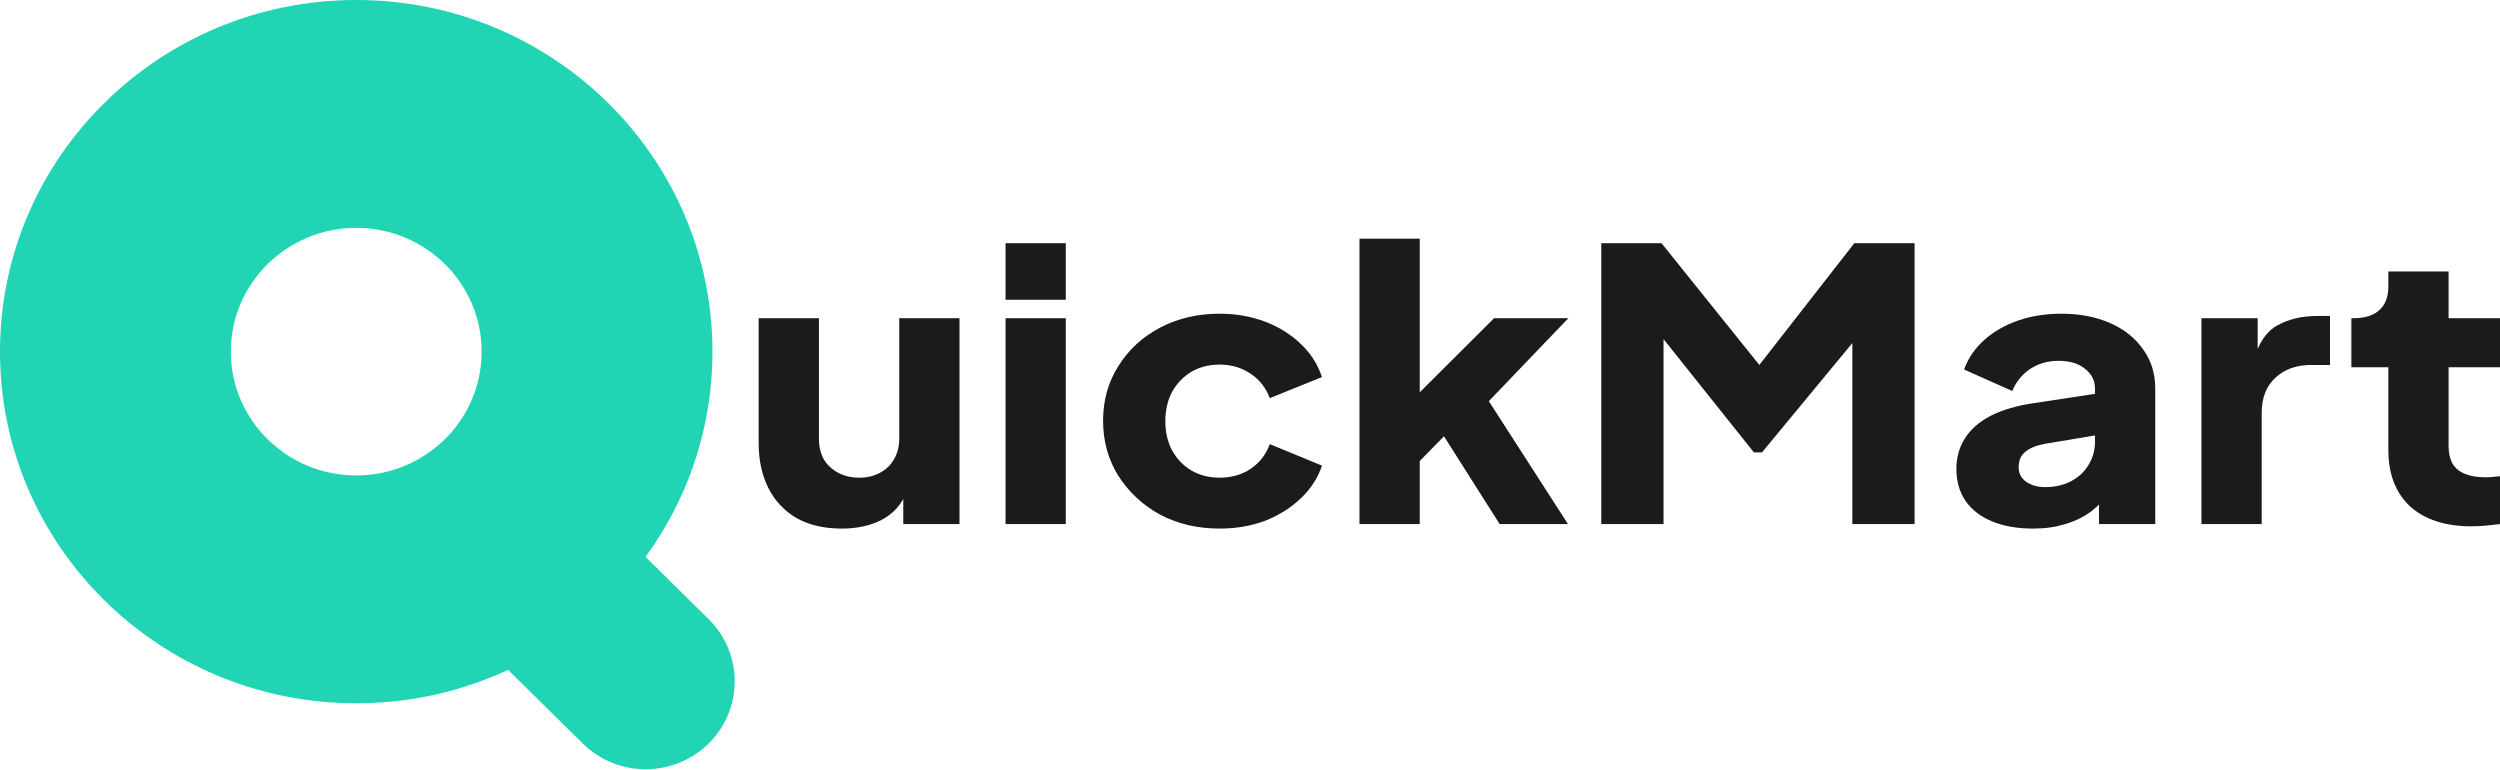
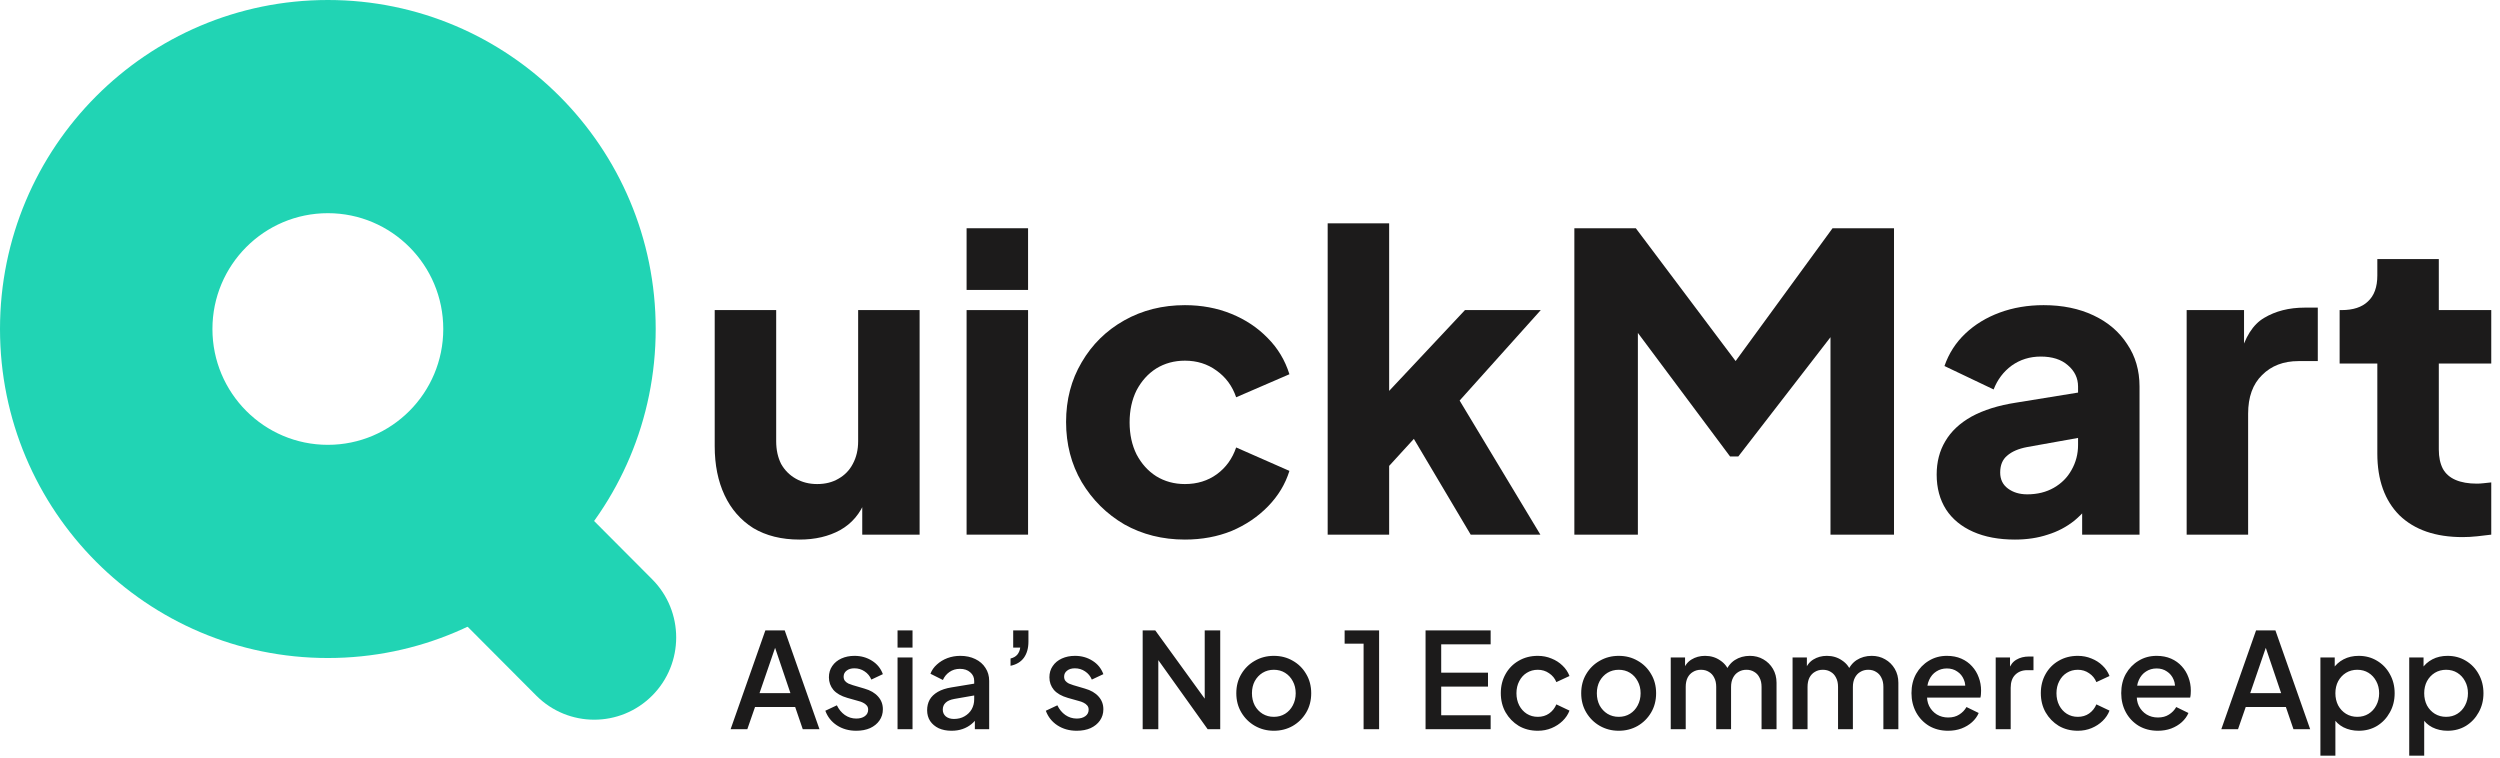
- <svg xmlns="http://www.w3.org/2000/svg" width="104" height="32" viewBox="0 0 104 32" fill="none">
-   <path fill-rule="evenodd" clip-rule="evenodd" d="M17.757 19.357C19.203 17.929 21.549 17.929 22.996 19.357L29.479 25.757C30.926 27.185 30.926 29.501 29.479 30.929C28.032 32.357 25.687 32.357 24.24 30.929L17.757 24.529C16.31 23.101 16.31 20.785 17.757 19.357Z" fill="#21D4B4" />
-   <path d="M29.638 14.629C29.638 22.708 23.003 29.257 14.819 29.257C6.635 29.257 0 22.708 0 14.629C0 6.549 6.635 0 14.819 0C23.003 0 29.638 6.549 29.638 14.629ZM9.602 14.629C9.602 17.473 11.938 19.778 14.819 19.778C17.7 19.778 20.036 17.473 20.036 14.629C20.036 11.784 17.7 9.479 14.819 9.479C11.938 9.479 9.602 11.784 9.602 14.629Z" fill="#21D4B4" />
-   <path d="M35.019 21.989C34.284 21.989 33.655 21.843 33.131 21.55C32.619 21.247 32.229 20.829 31.961 20.296C31.694 19.762 31.56 19.14 31.56 18.429V13.238H34.067V18.241C34.067 18.565 34.134 18.853 34.267 19.104C34.412 19.344 34.613 19.532 34.869 19.668C35.125 19.804 35.415 19.872 35.738 19.872C36.072 19.872 36.362 19.804 36.607 19.668C36.863 19.532 37.058 19.344 37.192 19.104C37.336 18.853 37.409 18.565 37.409 18.241V13.238H39.915V21.801H37.576V20.107L37.71 20.484C37.498 20.996 37.153 21.378 36.674 21.628C36.206 21.869 35.654 21.989 35.019 21.989Z" fill="#1C1B1B" />
-   <path d="M41.831 21.801V13.238H44.337V21.801H41.831ZM41.831 12.47V10.117H44.337V12.47H41.831Z" fill="#1C1B1B" />
-   <path d="M50.733 21.989C49.82 21.989 48.996 21.796 48.26 21.409C47.536 21.012 46.957 20.473 46.523 19.794C46.099 19.114 45.888 18.351 45.888 17.504C45.888 16.657 46.099 15.899 46.523 15.23C46.946 14.55 47.525 14.017 48.26 13.63C48.996 13.243 49.82 13.05 50.733 13.05C51.413 13.05 52.042 13.16 52.622 13.379C53.201 13.599 53.697 13.907 54.109 14.305C54.521 14.691 54.816 15.152 54.995 15.685L52.822 16.563C52.666 16.134 52.399 15.794 52.02 15.544C51.653 15.293 51.224 15.167 50.733 15.167C50.299 15.167 49.909 15.267 49.564 15.465C49.23 15.664 48.962 15.941 48.762 16.296C48.572 16.652 48.478 17.06 48.478 17.52C48.478 17.98 48.572 18.387 48.762 18.743C48.962 19.098 49.23 19.375 49.564 19.574C49.909 19.773 50.299 19.872 50.733 19.872C51.235 19.872 51.669 19.747 52.037 19.496C52.404 19.245 52.666 18.905 52.822 18.476L54.995 19.37C54.828 19.872 54.538 20.322 54.126 20.719C53.714 21.116 53.218 21.43 52.639 21.66C52.059 21.879 51.424 21.989 50.733 21.989Z" fill="#1C1B1B" />
-   <path d="M56.554 21.801V9.929H59.061V17.535L58.125 17.253L62.152 13.238H65.243L61.935 16.688L65.227 21.801H62.386L59.629 17.457L61.083 17.112L58.292 19.966L59.061 18.602V21.801H56.554Z" fill="#1C1B1B" />
-   <path d="M66.613 21.801V10.117H69.119L73.781 15.92H72.612L77.14 10.117H79.647V21.801H77.057V12.799L78.093 13.019L73.297 18.821H72.963L68.334 13.019L69.203 12.799V21.801H66.613Z" fill="#1C1B1B" />
-   <path d="M84.578 21.989C83.921 21.989 83.353 21.89 82.874 21.691C82.394 21.493 82.027 21.21 81.771 20.844C81.514 20.468 81.386 20.024 81.386 19.511C81.386 19.03 81.503 18.607 81.737 18.241C81.971 17.865 82.328 17.551 82.807 17.3C83.297 17.049 83.904 16.871 84.628 16.767L87.419 16.343V18.069L85.079 18.461C84.723 18.523 84.45 18.633 84.26 18.79C84.071 18.936 83.976 19.151 83.976 19.433C83.976 19.694 84.082 19.898 84.294 20.044C84.506 20.191 84.767 20.264 85.079 20.264C85.492 20.264 85.853 20.18 86.165 20.013C86.477 19.846 86.717 19.621 86.884 19.339C87.062 19.046 87.151 18.727 87.151 18.382V16.155C87.151 15.831 87.012 15.559 86.734 15.34C86.466 15.12 86.099 15.01 85.631 15.01C85.185 15.01 84.79 15.125 84.444 15.355C84.11 15.585 83.865 15.889 83.709 16.265L81.704 15.371C81.882 14.89 82.166 14.477 82.556 14.132C82.946 13.787 83.414 13.521 83.96 13.332C84.506 13.144 85.102 13.05 85.748 13.05C86.516 13.05 87.196 13.181 87.786 13.442C88.377 13.704 88.834 14.069 89.157 14.54C89.491 15 89.658 15.538 89.658 16.155V21.801H87.319V20.421L87.887 20.327C87.619 20.703 87.324 21.017 87.001 21.268C86.678 21.508 86.316 21.686 85.915 21.801C85.514 21.927 85.068 21.989 84.578 21.989Z" fill="#1C1B1B" />
-   <path d="M91.58 21.801V13.238H93.919V15.293L93.752 14.995C93.953 14.273 94.281 13.787 94.738 13.536C95.206 13.275 95.757 13.144 96.392 13.144H96.927V15.183H96.142C95.529 15.183 95.033 15.361 94.654 15.716C94.276 16.061 94.086 16.552 94.086 17.19V21.801H91.58Z" fill="#1C1B1B" />
-   <path d="M102.83 21.895C101.727 21.895 100.87 21.618 100.257 21.064C99.655 20.499 99.355 19.715 99.355 18.712V15.277H97.817V13.238H97.901C98.369 13.238 98.725 13.129 98.97 12.909C99.226 12.689 99.355 12.36 99.355 11.921V11.294H101.861V13.238H104V15.277H101.861V18.555C101.861 18.847 101.917 19.093 102.028 19.292C102.14 19.48 102.312 19.621 102.546 19.715C102.78 19.809 103.07 19.856 103.415 19.856C103.493 19.856 103.582 19.851 103.682 19.841C103.783 19.83 103.889 19.82 104 19.809V21.801C103.833 21.822 103.643 21.843 103.432 21.864C103.22 21.885 103.02 21.895 102.83 21.895Z" fill="#1C1B1B" />
+ <svg xmlns="http://www.w3.org/2000/svg" width="264" height="80" viewBox="0 0 264 80" fill="none">
+   <path fill-rule="evenodd" clip-rule="evenodd" d="M41.483 45.973C44.864 42.581 50.344 42.581 53.724 45.973L68.87 61.173C72.25 64.564 72.25 70.064 68.87 73.456C65.49 76.848 60.01 76.848 56.63 73.456L41.483 58.256C38.103 54.864 38.103 49.364 41.483 45.973Z" fill="#21D4B4" />
+   <path d="M69.242 34.743C69.242 53.931 53.741 69.486 34.621 69.486C15.5 69.486 0 53.931 0 34.743C0 15.555 15.5 0 34.621 0C53.741 0 69.242 15.555 69.242 34.743ZM22.433 34.743C22.433 41.498 27.89 46.974 34.621 46.974C41.352 46.974 46.809 41.498 46.809 34.743C46.809 27.988 41.352 22.512 34.621 22.512C27.89 22.512 22.433 27.988 22.433 34.743Z" fill="#21D4B4" />
+   <path d="M84.431 56.979C82.527 56.979 80.897 56.573 79.541 55.763C78.214 54.923 77.204 53.765 76.512 52.288C75.82 50.812 75.473 49.089 75.473 47.12V32.745H81.965V46.599C81.965 47.497 82.138 48.293 82.484 48.988C82.859 49.654 83.378 50.175 84.042 50.551C84.706 50.928 85.456 51.116 86.292 51.116C87.158 51.116 87.908 50.928 88.543 50.551C89.206 50.175 89.711 49.654 90.057 48.988C90.432 48.293 90.62 47.497 90.62 46.599V32.745H97.111V56.458H91.053V51.767L91.399 52.809C90.851 54.228 89.956 55.285 88.716 55.98C87.504 56.646 86.076 56.979 84.431 56.979Z" fill="#1C1B1B" />
+   <path d="M102.072 56.458V32.745H108.564V56.458H102.072ZM102.072 30.617V24.103H108.564V30.617H102.072Z" fill="#1C1B1B" />
+   <path d="M125.128 56.979C122.762 56.979 120.627 56.443 118.723 55.372C116.848 54.272 115.348 52.781 114.223 50.899C113.126 49.017 112.578 46.903 112.578 44.558C112.578 42.213 113.126 40.114 114.223 38.261C115.319 36.379 116.819 34.902 118.723 33.831C120.627 32.76 122.762 32.224 125.128 32.224C126.888 32.224 128.518 32.528 130.018 33.136C131.519 33.744 132.802 34.598 133.87 35.699C134.937 36.77 135.702 38.044 136.163 39.52L130.538 41.952C130.134 40.765 129.441 39.824 128.46 39.13C127.508 38.435 126.398 38.087 125.128 38.087C124.003 38.087 122.993 38.362 122.099 38.912C121.233 39.462 120.541 40.23 120.022 41.214C119.531 42.198 119.286 43.328 119.286 44.602C119.286 45.875 119.531 47.005 120.022 47.989C120.541 48.973 121.233 49.74 122.099 50.291C122.993 50.841 124.003 51.116 125.128 51.116C126.426 51.116 127.552 50.768 128.504 50.074C129.456 49.379 130.134 48.438 130.538 47.251L136.163 49.726C135.731 51.116 134.981 52.361 133.913 53.461C132.846 54.561 131.562 55.43 130.062 56.067C128.561 56.675 126.917 56.979 125.128 56.979Z" fill="#1C1B1B" />
+   <path d="M140.202 56.458V23.582H146.694V44.645L144.27 43.863L154.7 32.745H162.706L154.137 42.3L162.663 56.458H155.306L148.165 44.428L151.93 43.472L144.703 51.376L146.694 47.598V56.458H140.202Z" fill="#1C1B1B" />
+   <path d="M166.252 56.458V24.103H172.743L184.817 40.172H181.788L193.516 24.103H200.007V56.458H193.299V31.529L195.982 32.138L183.562 48.206H182.697L170.709 32.138L172.96 31.529V56.458H166.252Z" fill="#1C1B1B" />
+   <path d="M212.778 56.979C211.076 56.979 209.605 56.704 208.364 56.154C207.123 55.603 206.171 54.822 205.508 53.808C204.844 52.766 204.512 51.536 204.512 50.117C204.512 48.785 204.815 47.612 205.421 46.599C206.027 45.557 206.95 44.688 208.191 43.993C209.46 43.299 211.033 42.806 212.908 42.517L220.135 41.344V46.121L214.076 47.207C213.153 47.381 212.446 47.685 211.956 48.119C211.465 48.525 211.22 49.118 211.22 49.9C211.22 50.624 211.494 51.188 212.042 51.593C212.591 51.999 213.269 52.202 214.076 52.202C215.144 52.202 216.082 51.97 216.889 51.507C217.697 51.043 218.317 50.421 218.75 49.639C219.212 48.828 219.443 47.946 219.443 46.99V40.823C219.443 39.926 219.082 39.173 218.361 38.565C217.668 37.957 216.716 37.653 215.504 37.653C214.35 37.653 213.326 37.971 212.432 38.608C211.566 39.245 210.932 40.085 210.528 41.127L205.335 38.652C205.796 37.32 206.532 36.176 207.542 35.221C208.551 34.266 209.763 33.527 211.177 33.006C212.591 32.485 214.134 32.224 215.807 32.224C217.798 32.224 219.558 32.586 221.087 33.31C222.616 34.034 223.799 35.047 224.636 36.35C225.501 37.624 225.934 39.115 225.934 40.823V56.458H219.875V52.636L221.347 52.375C220.654 53.417 219.89 54.286 219.053 54.981C218.216 55.647 217.279 56.139 216.24 56.458C215.202 56.805 214.048 56.979 212.778 56.979Z" fill="#1C1B1B" />
+   <path d="M230.911 56.458V32.745H236.97V38.435L236.537 37.609C237.056 35.612 237.907 34.266 239.09 33.571C240.302 32.847 241.73 32.485 243.375 32.485H244.759V38.131H242.725C241.139 38.131 239.855 38.623 238.874 39.607C237.893 40.563 237.402 41.923 237.402 43.69V56.458H230.911Z" fill="#1C1B1B" />
+   <path d="M260.048 56.718C257.191 56.718 254.97 55.951 253.383 54.416C251.825 52.853 251.046 50.681 251.046 47.902V38.391H247.065V32.745H247.281C248.493 32.745 249.416 32.441 250.051 31.834C250.714 31.226 251.046 30.314 251.046 29.098V27.36H257.538V32.745H263.077V38.391H257.538V47.468C257.538 48.278 257.682 48.959 257.97 49.509C258.259 50.03 258.706 50.421 259.312 50.681C259.918 50.942 260.668 51.072 261.562 51.072C261.764 51.072 261.995 51.058 262.255 51.029C262.514 51 262.788 50.971 263.077 50.942V56.458C262.644 56.515 262.154 56.573 261.606 56.631C261.057 56.689 260.538 56.718 260.048 56.718Z" fill="#1C1B1B" />
+   <path d="M77.154 77L80.822 66.57H82.866L86.534 77H84.77L83.972 74.662H79.73L78.918 77H77.154ZM80.206 73.192H83.468L81.62 67.732H82.082L80.206 73.192ZM90.417 77.168C89.643 77.168 88.961 76.977 88.373 76.594C87.795 76.211 87.389 75.698 87.155 75.054L88.373 74.48C88.579 74.909 88.859 75.25 89.213 75.502C89.577 75.754 89.979 75.88 90.417 75.88C90.791 75.88 91.094 75.796 91.327 75.628C91.561 75.46 91.677 75.231 91.677 74.942C91.677 74.755 91.626 74.606 91.523 74.494C91.421 74.373 91.29 74.275 91.131 74.2C90.982 74.125 90.828 74.069 90.669 74.032L89.479 73.696C88.826 73.509 88.336 73.229 88.009 72.856C87.692 72.473 87.533 72.03 87.533 71.526C87.533 71.069 87.65 70.672 87.883 70.336C88.117 69.991 88.439 69.725 88.849 69.538C89.26 69.351 89.722 69.258 90.235 69.258C90.926 69.258 91.542 69.431 92.083 69.776C92.625 70.112 93.007 70.583 93.231 71.19L92.013 71.764C91.864 71.4 91.626 71.111 91.299 70.896C90.982 70.681 90.623 70.574 90.221 70.574C89.876 70.574 89.601 70.658 89.395 70.826C89.19 70.985 89.087 71.195 89.087 71.456C89.087 71.633 89.134 71.783 89.227 71.904C89.321 72.016 89.442 72.109 89.591 72.184C89.741 72.249 89.895 72.305 90.053 72.352L91.285 72.716C91.911 72.893 92.391 73.173 92.727 73.556C93.063 73.929 93.231 74.377 93.231 74.9C93.231 75.348 93.11 75.745 92.867 76.09C92.634 76.426 92.307 76.692 91.887 76.888C91.467 77.075 90.977 77.168 90.417 77.168ZM94.781 77V69.426H96.363V77H94.781ZM94.781 68.39V66.57H96.363V68.39H94.781ZM100.481 77.168C99.968 77.168 99.515 77.079 99.123 76.902C98.74 76.715 98.442 76.463 98.227 76.146C98.012 75.819 97.905 75.437 97.905 74.998C97.905 74.587 97.994 74.219 98.171 73.892C98.358 73.565 98.642 73.29 99.025 73.066C99.408 72.842 99.888 72.683 100.467 72.59L103.099 72.156V73.402L100.775 73.808C100.355 73.883 100.047 74.018 99.851 74.214C99.655 74.401 99.557 74.643 99.557 74.942C99.557 75.231 99.664 75.469 99.879 75.656C100.103 75.833 100.388 75.922 100.733 75.922C101.162 75.922 101.536 75.829 101.853 75.642C102.18 75.455 102.432 75.208 102.609 74.9C102.786 74.583 102.875 74.233 102.875 73.85V71.904C102.875 71.531 102.735 71.227 102.455 70.994C102.184 70.751 101.82 70.63 101.363 70.63C100.943 70.63 100.574 70.742 100.257 70.966C99.949 71.181 99.72 71.461 99.571 71.806L98.255 71.148C98.395 70.775 98.624 70.448 98.941 70.168C99.258 69.879 99.627 69.655 100.047 69.496C100.476 69.337 100.929 69.258 101.405 69.258C102.002 69.258 102.53 69.37 102.987 69.594C103.454 69.818 103.813 70.131 104.065 70.532C104.326 70.924 104.457 71.381 104.457 71.904V77H102.945V75.628L103.267 75.67C103.09 75.978 102.861 76.244 102.581 76.468C102.31 76.692 101.998 76.865 101.643 76.986C101.298 77.107 100.91 77.168 100.481 77.168ZM106.713 70.308V69.538C107.021 69.463 107.259 69.328 107.427 69.132C107.595 68.927 107.697 68.679 107.735 68.39H106.993V66.57H108.603V67.76C108.603 68.441 108.444 69.006 108.127 69.454C107.809 69.893 107.338 70.177 106.713 70.308ZM113.701 77.168C112.926 77.168 112.245 76.977 111.657 76.594C111.078 76.211 110.672 75.698 110.439 75.054L111.657 74.48C111.862 74.909 112.142 75.25 112.497 75.502C112.861 75.754 113.262 75.88 113.701 75.88C114.074 75.88 114.377 75.796 114.611 75.628C114.844 75.46 114.961 75.231 114.961 74.942C114.961 74.755 114.909 74.606 114.807 74.494C114.704 74.373 114.573 74.275 114.415 74.2C114.265 74.125 114.111 74.069 113.953 74.032L112.763 73.696C112.109 73.509 111.619 73.229 111.293 72.856C110.975 72.473 110.817 72.03 110.817 71.526C110.817 71.069 110.933 70.672 111.167 70.336C111.4 69.991 111.722 69.725 112.133 69.538C112.543 69.351 113.005 69.258 113.519 69.258C114.209 69.258 114.825 69.431 115.367 69.776C115.908 70.112 116.291 70.583 116.515 71.19L115.297 71.764C115.147 71.4 114.909 71.111 114.583 70.896C114.265 70.681 113.906 70.574 113.505 70.574C113.159 70.574 112.884 70.658 112.679 70.826C112.473 70.985 112.371 71.195 112.371 71.456C112.371 71.633 112.417 71.783 112.511 71.904C112.604 72.016 112.725 72.109 112.875 72.184C113.024 72.249 113.178 72.305 113.337 72.352L114.569 72.716C115.194 72.893 115.675 73.173 116.011 73.556C116.347 73.929 116.515 74.377 116.515 74.9C116.515 75.348 116.393 75.745 116.151 76.09C115.917 76.426 115.591 76.692 115.171 76.888C114.751 77.075 114.261 77.168 113.701 77.168ZM120.666 77V66.57H121.996L127.848 74.648L127.218 74.746V66.57H128.856V77H127.526L121.716 68.866L122.318 68.754V77H120.666ZM134.516 77.168C133.788 77.168 133.12 76.995 132.514 76.65C131.916 76.305 131.44 75.833 131.086 75.236C130.731 74.639 130.554 73.962 130.554 73.206C130.554 72.441 130.731 71.764 131.086 71.176C131.44 70.579 131.916 70.112 132.514 69.776C133.111 69.431 133.778 69.258 134.516 69.258C135.262 69.258 135.93 69.431 136.518 69.776C137.115 70.112 137.586 70.579 137.932 71.176C138.286 71.764 138.464 72.441 138.464 73.206C138.464 73.971 138.286 74.653 137.932 75.25C137.577 75.847 137.101 76.319 136.504 76.664C135.906 77 135.244 77.168 134.516 77.168ZM134.516 75.698C134.964 75.698 135.36 75.591 135.706 75.376C136.051 75.161 136.322 74.867 136.518 74.494C136.723 74.111 136.826 73.682 136.826 73.206C136.826 72.73 136.723 72.305 136.518 71.932C136.322 71.559 136.051 71.265 135.706 71.05C135.36 70.835 134.964 70.728 134.516 70.728C134.077 70.728 133.68 70.835 133.326 71.05C132.98 71.265 132.705 71.559 132.5 71.932C132.304 72.305 132.206 72.73 132.206 73.206C132.206 73.682 132.304 74.111 132.5 74.494C132.705 74.867 132.98 75.161 133.326 75.376C133.68 75.591 134.077 75.698 134.516 75.698ZM143.995 77V67.97H141.993V66.57H145.633V77H143.995ZM150.539 77V66.57H157.413V68.04H152.191V71.036H157.133V72.506H152.191V75.53H157.413V77H150.539ZM162.391 77.168C161.635 77.168 160.963 76.995 160.375 76.65C159.796 76.295 159.334 75.819 158.989 75.222C158.653 74.625 158.485 73.948 158.485 73.192C158.485 72.445 158.653 71.773 158.989 71.176C159.325 70.579 159.787 70.112 160.375 69.776C160.963 69.431 161.635 69.258 162.391 69.258C162.904 69.258 163.385 69.351 163.833 69.538C164.281 69.715 164.668 69.963 164.995 70.28C165.331 70.597 165.578 70.966 165.737 71.386L164.351 72.03C164.192 71.638 163.936 71.325 163.581 71.092C163.236 70.849 162.839 70.728 162.391 70.728C161.962 70.728 161.574 70.835 161.229 71.05C160.893 71.255 160.627 71.549 160.431 71.932C160.235 72.305 160.137 72.73 160.137 73.206C160.137 73.682 160.235 74.111 160.431 74.494C160.627 74.867 160.893 75.161 161.229 75.376C161.574 75.591 161.962 75.698 162.391 75.698C162.848 75.698 163.245 75.581 163.581 75.348C163.926 75.105 164.183 74.783 164.351 74.382L165.737 75.04C165.588 75.441 165.345 75.805 165.009 76.132C164.682 76.449 164.295 76.701 163.847 76.888C163.399 77.075 162.914 77.168 162.391 77.168ZM170.937 77.168C170.209 77.168 169.542 76.995 168.935 76.65C168.338 76.305 167.862 75.833 167.507 75.236C167.153 74.639 166.975 73.962 166.975 73.206C166.975 72.441 167.153 71.764 167.507 71.176C167.862 70.579 168.338 70.112 168.935 69.776C169.533 69.431 170.2 69.258 170.937 69.258C171.684 69.258 172.351 69.431 172.939 69.776C173.537 70.112 174.008 70.579 174.353 71.176C174.708 71.764 174.885 72.441 174.885 73.206C174.885 73.971 174.708 74.653 174.353 75.25C173.999 75.847 173.523 76.319 172.925 76.664C172.328 77 171.665 77.168 170.937 77.168ZM170.937 75.698C171.385 75.698 171.782 75.591 172.127 75.376C172.473 75.161 172.743 74.867 172.939 74.494C173.145 74.111 173.247 73.682 173.247 73.206C173.247 72.73 173.145 72.305 172.939 71.932C172.743 71.559 172.473 71.265 172.127 71.05C171.782 70.835 171.385 70.728 170.937 70.728C170.499 70.728 170.102 70.835 169.747 71.05C169.402 71.265 169.127 71.559 168.921 71.932C168.725 72.305 168.627 72.73 168.627 73.206C168.627 73.682 168.725 74.111 168.921 74.494C169.127 74.867 169.402 75.161 169.747 75.376C170.102 75.591 170.499 75.698 170.937 75.698ZM176.43 77V69.426H177.942V71.064L177.746 70.812C177.905 70.299 178.194 69.911 178.614 69.65C179.034 69.389 179.515 69.258 180.056 69.258C180.663 69.258 181.199 69.421 181.666 69.748C182.142 70.065 182.459 70.49 182.618 71.022L182.17 71.064C182.394 70.457 182.735 70.005 183.192 69.706C183.659 69.407 184.191 69.258 184.788 69.258C185.311 69.258 185.782 69.379 186.202 69.622C186.631 69.865 186.972 70.201 187.224 70.63C187.476 71.059 187.602 71.549 187.602 72.1V77H186.02V72.534C186.02 72.151 185.95 71.829 185.81 71.568C185.679 71.297 185.493 71.092 185.25 70.952C185.017 70.803 184.741 70.728 184.424 70.728C184.107 70.728 183.827 70.803 183.584 70.952C183.341 71.092 183.15 71.297 183.01 71.568C182.87 71.839 182.8 72.161 182.8 72.534V77H181.232V72.534C181.232 72.151 181.162 71.829 181.022 71.568C180.891 71.297 180.705 71.092 180.462 70.952C180.229 70.803 179.949 70.728 179.622 70.728C179.305 70.728 179.025 70.803 178.782 70.952C178.539 71.092 178.348 71.297 178.208 71.568C178.077 71.839 178.012 72.161 178.012 72.534V77H176.43ZM189.295 77V69.426H190.807V71.064L190.611 70.812C190.77 70.299 191.059 69.911 191.479 69.65C191.899 69.389 192.38 69.258 192.921 69.258C193.528 69.258 194.064 69.421 194.531 69.748C195.007 70.065 195.324 70.49 195.483 71.022L195.035 71.064C195.259 70.457 195.6 70.005 196.057 69.706C196.524 69.407 197.056 69.258 197.653 69.258C198.176 69.258 198.647 69.379 199.067 69.622C199.496 69.865 199.837 70.201 200.089 70.63C200.341 71.059 200.467 71.549 200.467 72.1V77H198.885V72.534C198.885 72.151 198.815 71.829 198.675 71.568C198.544 71.297 198.358 71.092 198.115 70.952C197.882 70.803 197.606 70.728 197.289 70.728C196.972 70.728 196.692 70.803 196.449 70.952C196.206 71.092 196.015 71.297 195.875 71.568C195.735 71.839 195.665 72.161 195.665 72.534V77H194.097V72.534C194.097 72.151 194.027 71.829 193.887 71.568C193.756 71.297 193.57 71.092 193.327 70.952C193.094 70.803 192.814 70.728 192.487 70.728C192.17 70.728 191.89 70.803 191.647 70.952C191.404 71.092 191.213 71.297 191.073 71.568C190.942 71.839 190.877 72.161 190.877 72.534V77H189.295ZM205.716 77.168C204.96 77.168 204.288 76.995 203.7 76.65C203.122 76.295 202.669 75.819 202.342 75.222C202.016 74.615 201.852 73.939 201.852 73.192C201.852 72.427 202.016 71.75 202.342 71.162C202.678 70.574 203.126 70.112 203.686 69.776C204.246 69.431 204.881 69.258 205.59 69.258C206.16 69.258 206.668 69.356 207.116 69.552C207.564 69.748 207.942 70.019 208.25 70.364C208.558 70.7 208.792 71.087 208.95 71.526C209.118 71.965 209.202 72.431 209.202 72.926C209.202 73.047 209.198 73.173 209.188 73.304C209.179 73.435 209.16 73.556 209.132 73.668H203.098V72.408H208.236L207.48 72.982C207.574 72.525 207.541 72.119 207.382 71.764C207.233 71.4 207 71.115 206.682 70.91C206.374 70.695 206.01 70.588 205.59 70.588C205.17 70.588 204.797 70.695 204.47 70.91C204.144 71.115 203.892 71.414 203.714 71.806C203.537 72.189 203.467 72.655 203.504 73.206C203.458 73.719 203.528 74.167 203.714 74.55C203.91 74.933 204.181 75.231 204.526 75.446C204.881 75.661 205.282 75.768 205.73 75.768C206.188 75.768 206.575 75.665 206.892 75.46C207.219 75.255 207.476 74.989 207.662 74.662L208.95 75.292C208.801 75.647 208.568 75.969 208.25 76.258C207.942 76.538 207.569 76.762 207.13 76.93C206.701 77.089 206.23 77.168 205.716 77.168ZM210.746 77V69.426H212.258V70.952L212.118 70.728C212.286 70.233 212.557 69.879 212.93 69.664C213.304 69.44 213.752 69.328 214.274 69.328H214.736V70.77H214.078C213.556 70.77 213.131 70.933 212.804 71.26C212.487 71.577 212.328 72.035 212.328 72.632V77H210.746ZM219.417 77.168C218.661 77.168 217.989 76.995 217.401 76.65C216.822 76.295 216.36 75.819 216.015 75.222C215.679 74.625 215.511 73.948 215.511 73.192C215.511 72.445 215.679 71.773 216.015 71.176C216.351 70.579 216.813 70.112 217.401 69.776C217.989 69.431 218.661 69.258 219.417 69.258C219.93 69.258 220.411 69.351 220.859 69.538C221.307 69.715 221.694 69.963 222.021 70.28C222.357 70.597 222.604 70.966 222.763 71.386L221.377 72.03C221.218 71.638 220.961 71.325 220.607 71.092C220.261 70.849 219.865 70.728 219.417 70.728C218.987 70.728 218.6 70.835 218.255 71.05C217.919 71.255 217.653 71.549 217.457 71.932C217.261 72.305 217.163 72.73 217.163 73.206C217.163 73.682 217.261 74.111 217.457 74.494C217.653 74.867 217.919 75.161 218.255 75.376C218.6 75.591 218.987 75.698 219.417 75.698C219.874 75.698 220.271 75.581 220.607 75.348C220.952 75.105 221.209 74.783 221.377 74.382L222.763 75.04C222.613 75.441 222.371 75.805 222.035 76.132C221.708 76.449 221.321 76.701 220.873 76.888C220.425 77.075 219.939 77.168 219.417 77.168ZM227.865 77.168C227.109 77.168 226.437 76.995 225.849 76.65C225.27 76.295 224.817 75.819 224.491 75.222C224.164 74.615 224.001 73.939 224.001 73.192C224.001 72.427 224.164 71.75 224.491 71.162C224.827 70.574 225.275 70.112 225.835 69.776C226.395 69.431 227.029 69.258 227.739 69.258C228.308 69.258 228.817 69.356 229.265 69.552C229.713 69.748 230.091 70.019 230.399 70.364C230.707 70.7 230.94 71.087 231.099 71.526C231.267 71.965 231.351 72.431 231.351 72.926C231.351 73.047 231.346 73.173 231.337 73.304C231.327 73.435 231.309 73.556 231.281 73.668H225.247V72.408H230.385L229.629 72.982C229.722 72.525 229.689 72.119 229.531 71.764C229.381 71.4 229.148 71.115 228.831 70.91C228.523 70.695 228.159 70.588 227.739 70.588C227.319 70.588 226.945 70.695 226.619 70.91C226.292 71.115 226.04 71.414 225.863 71.806C225.685 72.189 225.615 72.655 225.653 73.206C225.606 73.719 225.676 74.167 225.863 74.55C226.059 74.933 226.329 75.231 226.675 75.446C227.029 75.661 227.431 75.768 227.879 75.768C228.336 75.768 228.723 75.665 229.041 75.46C229.367 75.255 229.624 74.989 229.811 74.662L231.099 75.292C230.949 75.647 230.716 75.969 230.399 76.258C230.091 76.538 229.717 76.762 229.279 76.93C228.849 77.089 228.378 77.168 227.865 77.168ZM234.572 77L238.24 66.57H240.284L243.952 77H242.188L241.39 74.662H237.148L236.336 77H234.572ZM237.624 73.192H240.886L239.038 67.732H239.5L237.624 73.192ZM245.035 79.8V69.426H246.547V70.994L246.365 70.63C246.645 70.201 247.019 69.865 247.485 69.622C247.952 69.379 248.484 69.258 249.081 69.258C249.8 69.258 250.444 69.431 251.013 69.776C251.592 70.121 252.045 70.593 252.371 71.19C252.707 71.787 252.875 72.459 252.875 73.206C252.875 73.953 252.707 74.625 252.371 75.222C252.045 75.819 251.597 76.295 251.027 76.65C250.458 76.995 249.809 77.168 249.081 77.168C248.493 77.168 247.957 77.047 247.471 76.804C246.995 76.561 246.627 76.211 246.365 75.754L246.617 75.46V79.8H245.035ZM248.927 75.698C249.375 75.698 249.772 75.591 250.117 75.376C250.463 75.161 250.733 74.867 250.929 74.494C251.135 74.111 251.237 73.682 251.237 73.206C251.237 72.73 251.135 72.305 250.929 71.932C250.733 71.559 250.463 71.265 250.117 71.05C249.772 70.835 249.375 70.728 248.927 70.728C248.489 70.728 248.092 70.835 247.737 71.05C247.392 71.265 247.117 71.559 246.911 71.932C246.715 72.305 246.617 72.73 246.617 73.206C246.617 73.682 246.715 74.111 246.911 74.494C247.117 74.867 247.392 75.161 247.737 75.376C248.092 75.591 248.489 75.698 248.927 75.698ZM254.414 79.8V69.426H255.926V70.994L255.744 70.63C256.024 70.201 256.398 69.865 256.864 69.622C257.331 69.379 257.863 69.258 258.46 69.258C259.179 69.258 259.823 69.431 260.392 69.776C260.971 70.121 261.424 70.593 261.75 71.19C262.086 71.787 262.254 72.459 262.254 73.206C262.254 73.953 262.086 74.625 261.75 75.222C261.424 75.819 260.976 76.295 260.406 76.65C259.837 76.995 259.188 77.168 258.46 77.168C257.872 77.168 257.336 77.047 256.85 76.804C256.374 76.561 256.006 76.211 255.744 75.754L255.996 75.46V79.8H254.414ZM258.306 75.698C258.754 75.698 259.151 75.591 259.496 75.376C259.842 75.161 260.112 74.867 260.308 74.494C260.514 74.111 260.616 73.682 260.616 73.206C260.616 72.73 260.514 72.305 260.308 71.932C260.112 71.559 259.842 71.265 259.496 71.05C259.151 70.835 258.754 70.728 258.306 70.728C257.868 70.728 257.471 70.835 257.116 71.05C256.771 71.265 256.496 71.559 256.29 71.932C256.094 72.305 255.996 72.73 255.996 73.206C255.996 73.682 256.094 74.111 256.29 74.494C256.496 74.867 256.771 75.161 257.116 75.376C257.471 75.591 257.868 75.698 258.306 75.698Z" fill="#1C1B1B" />
</svg>
